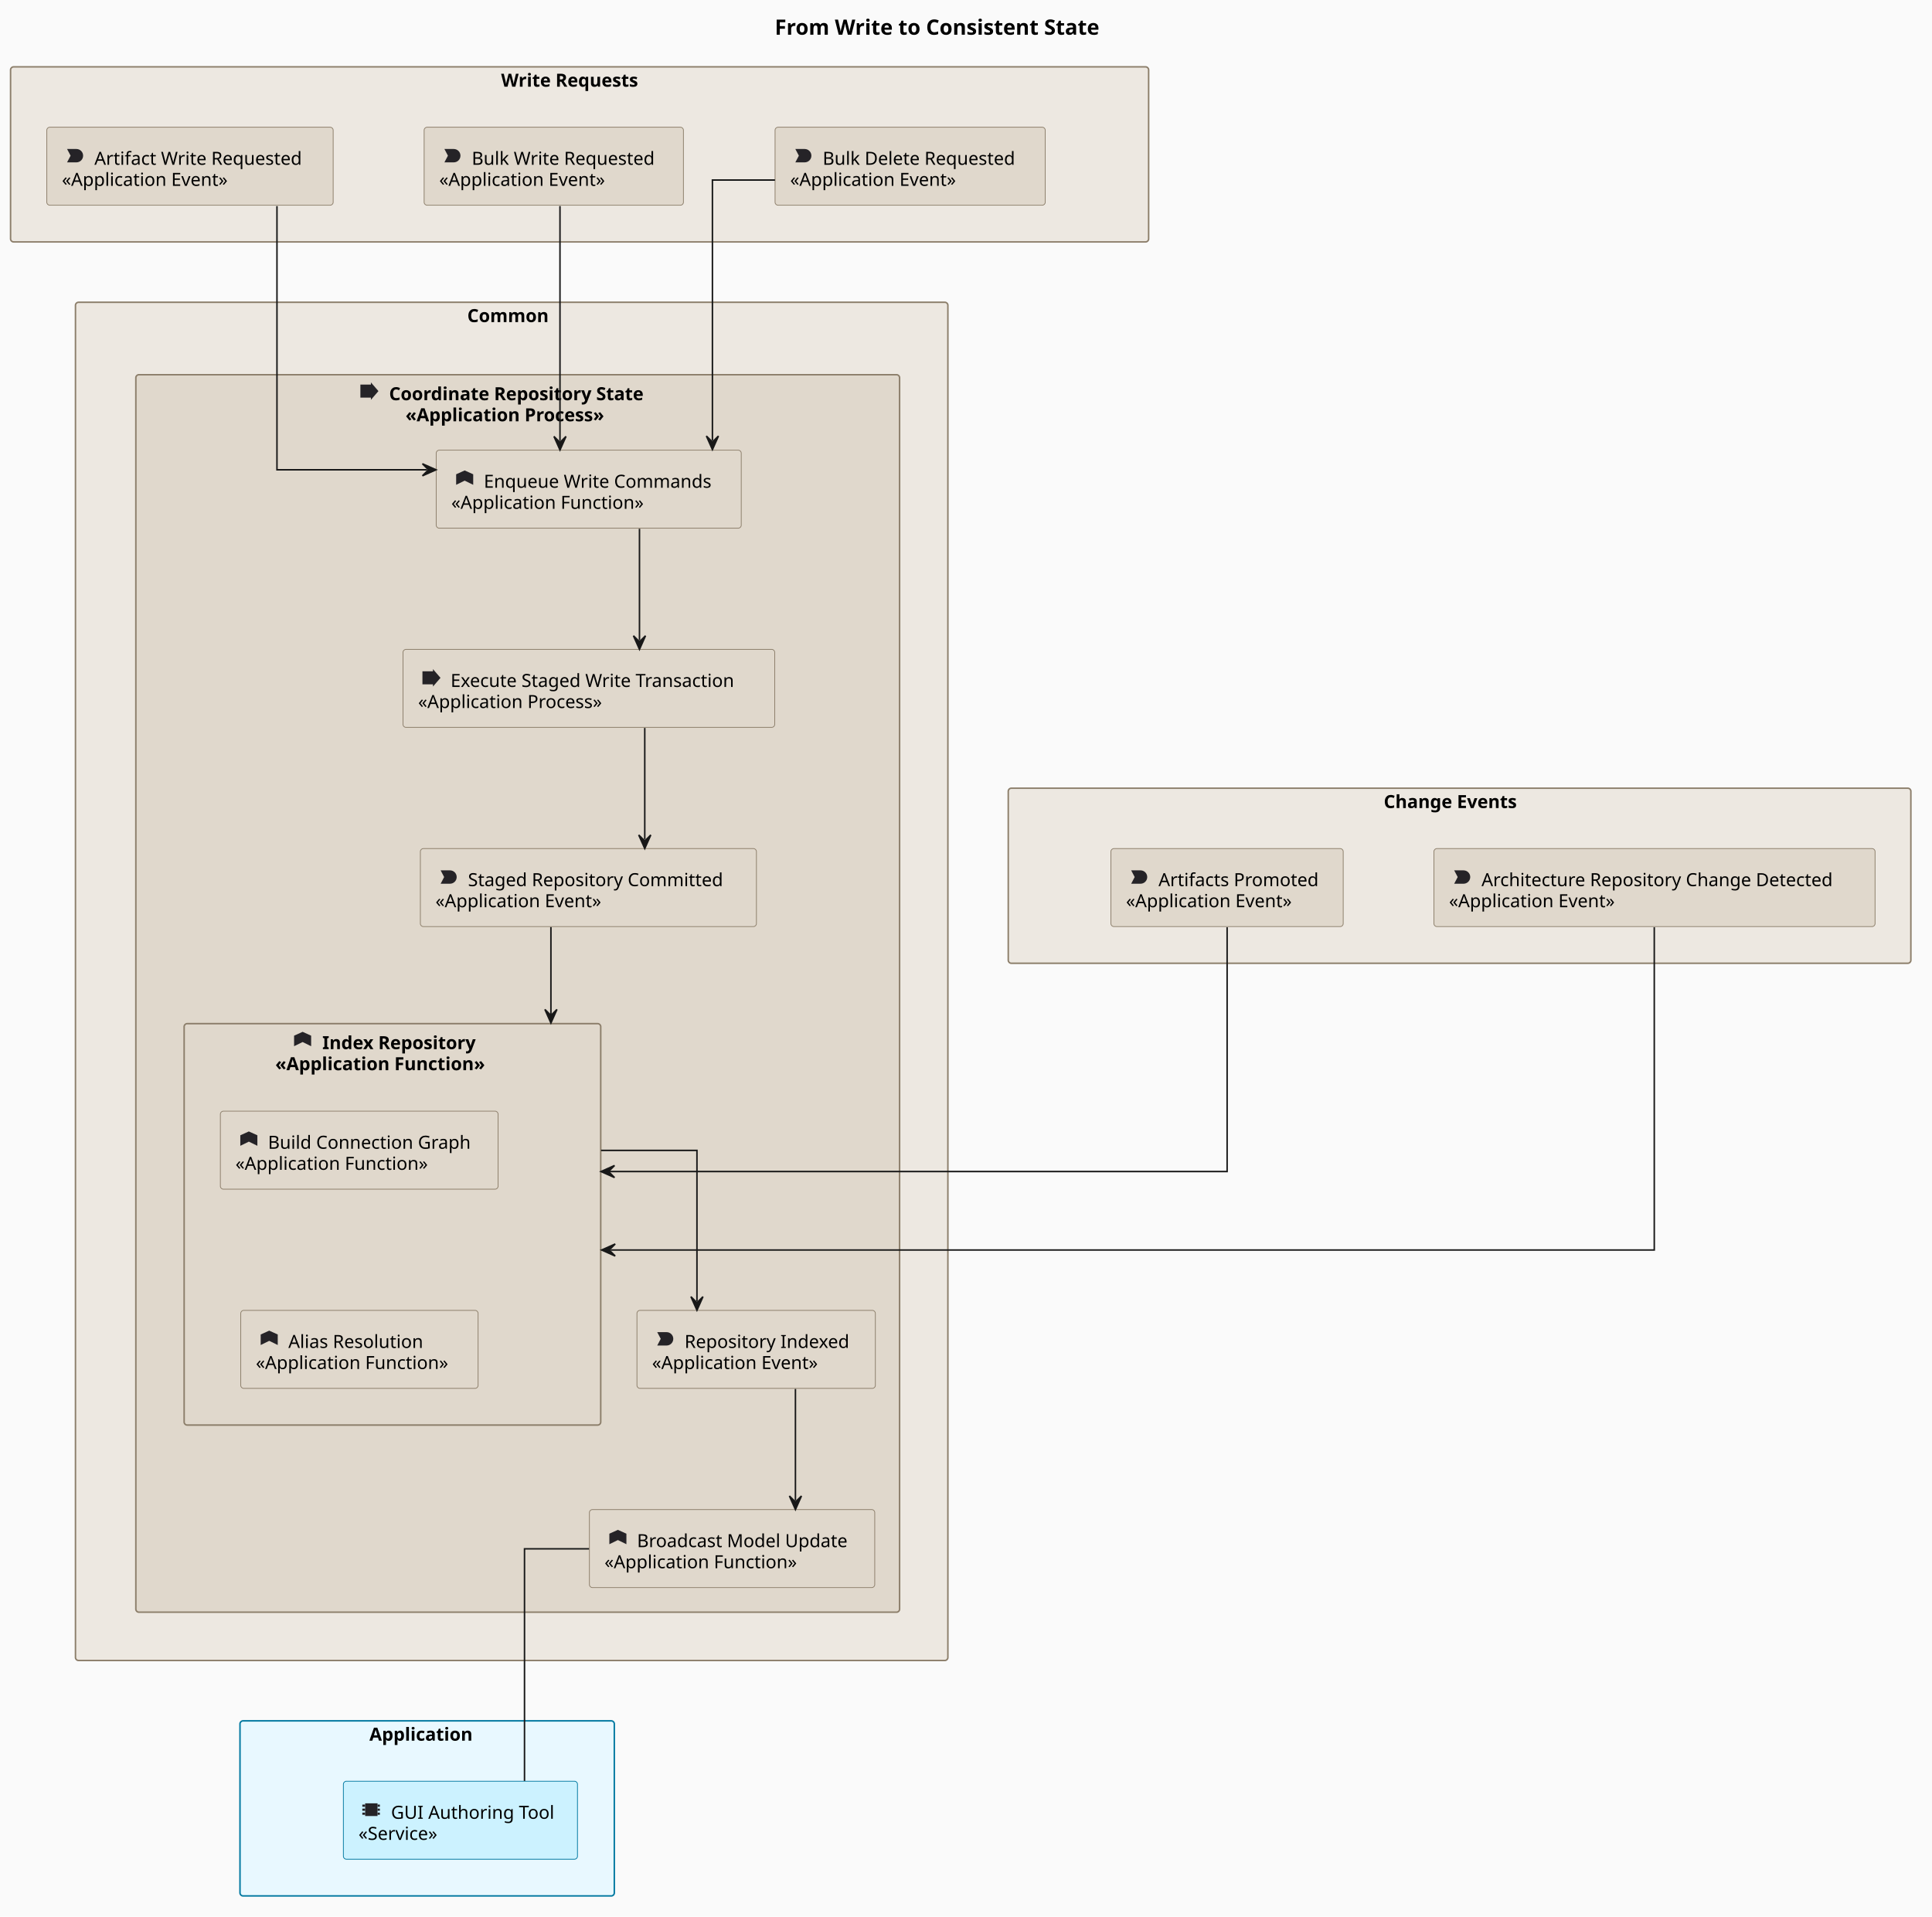
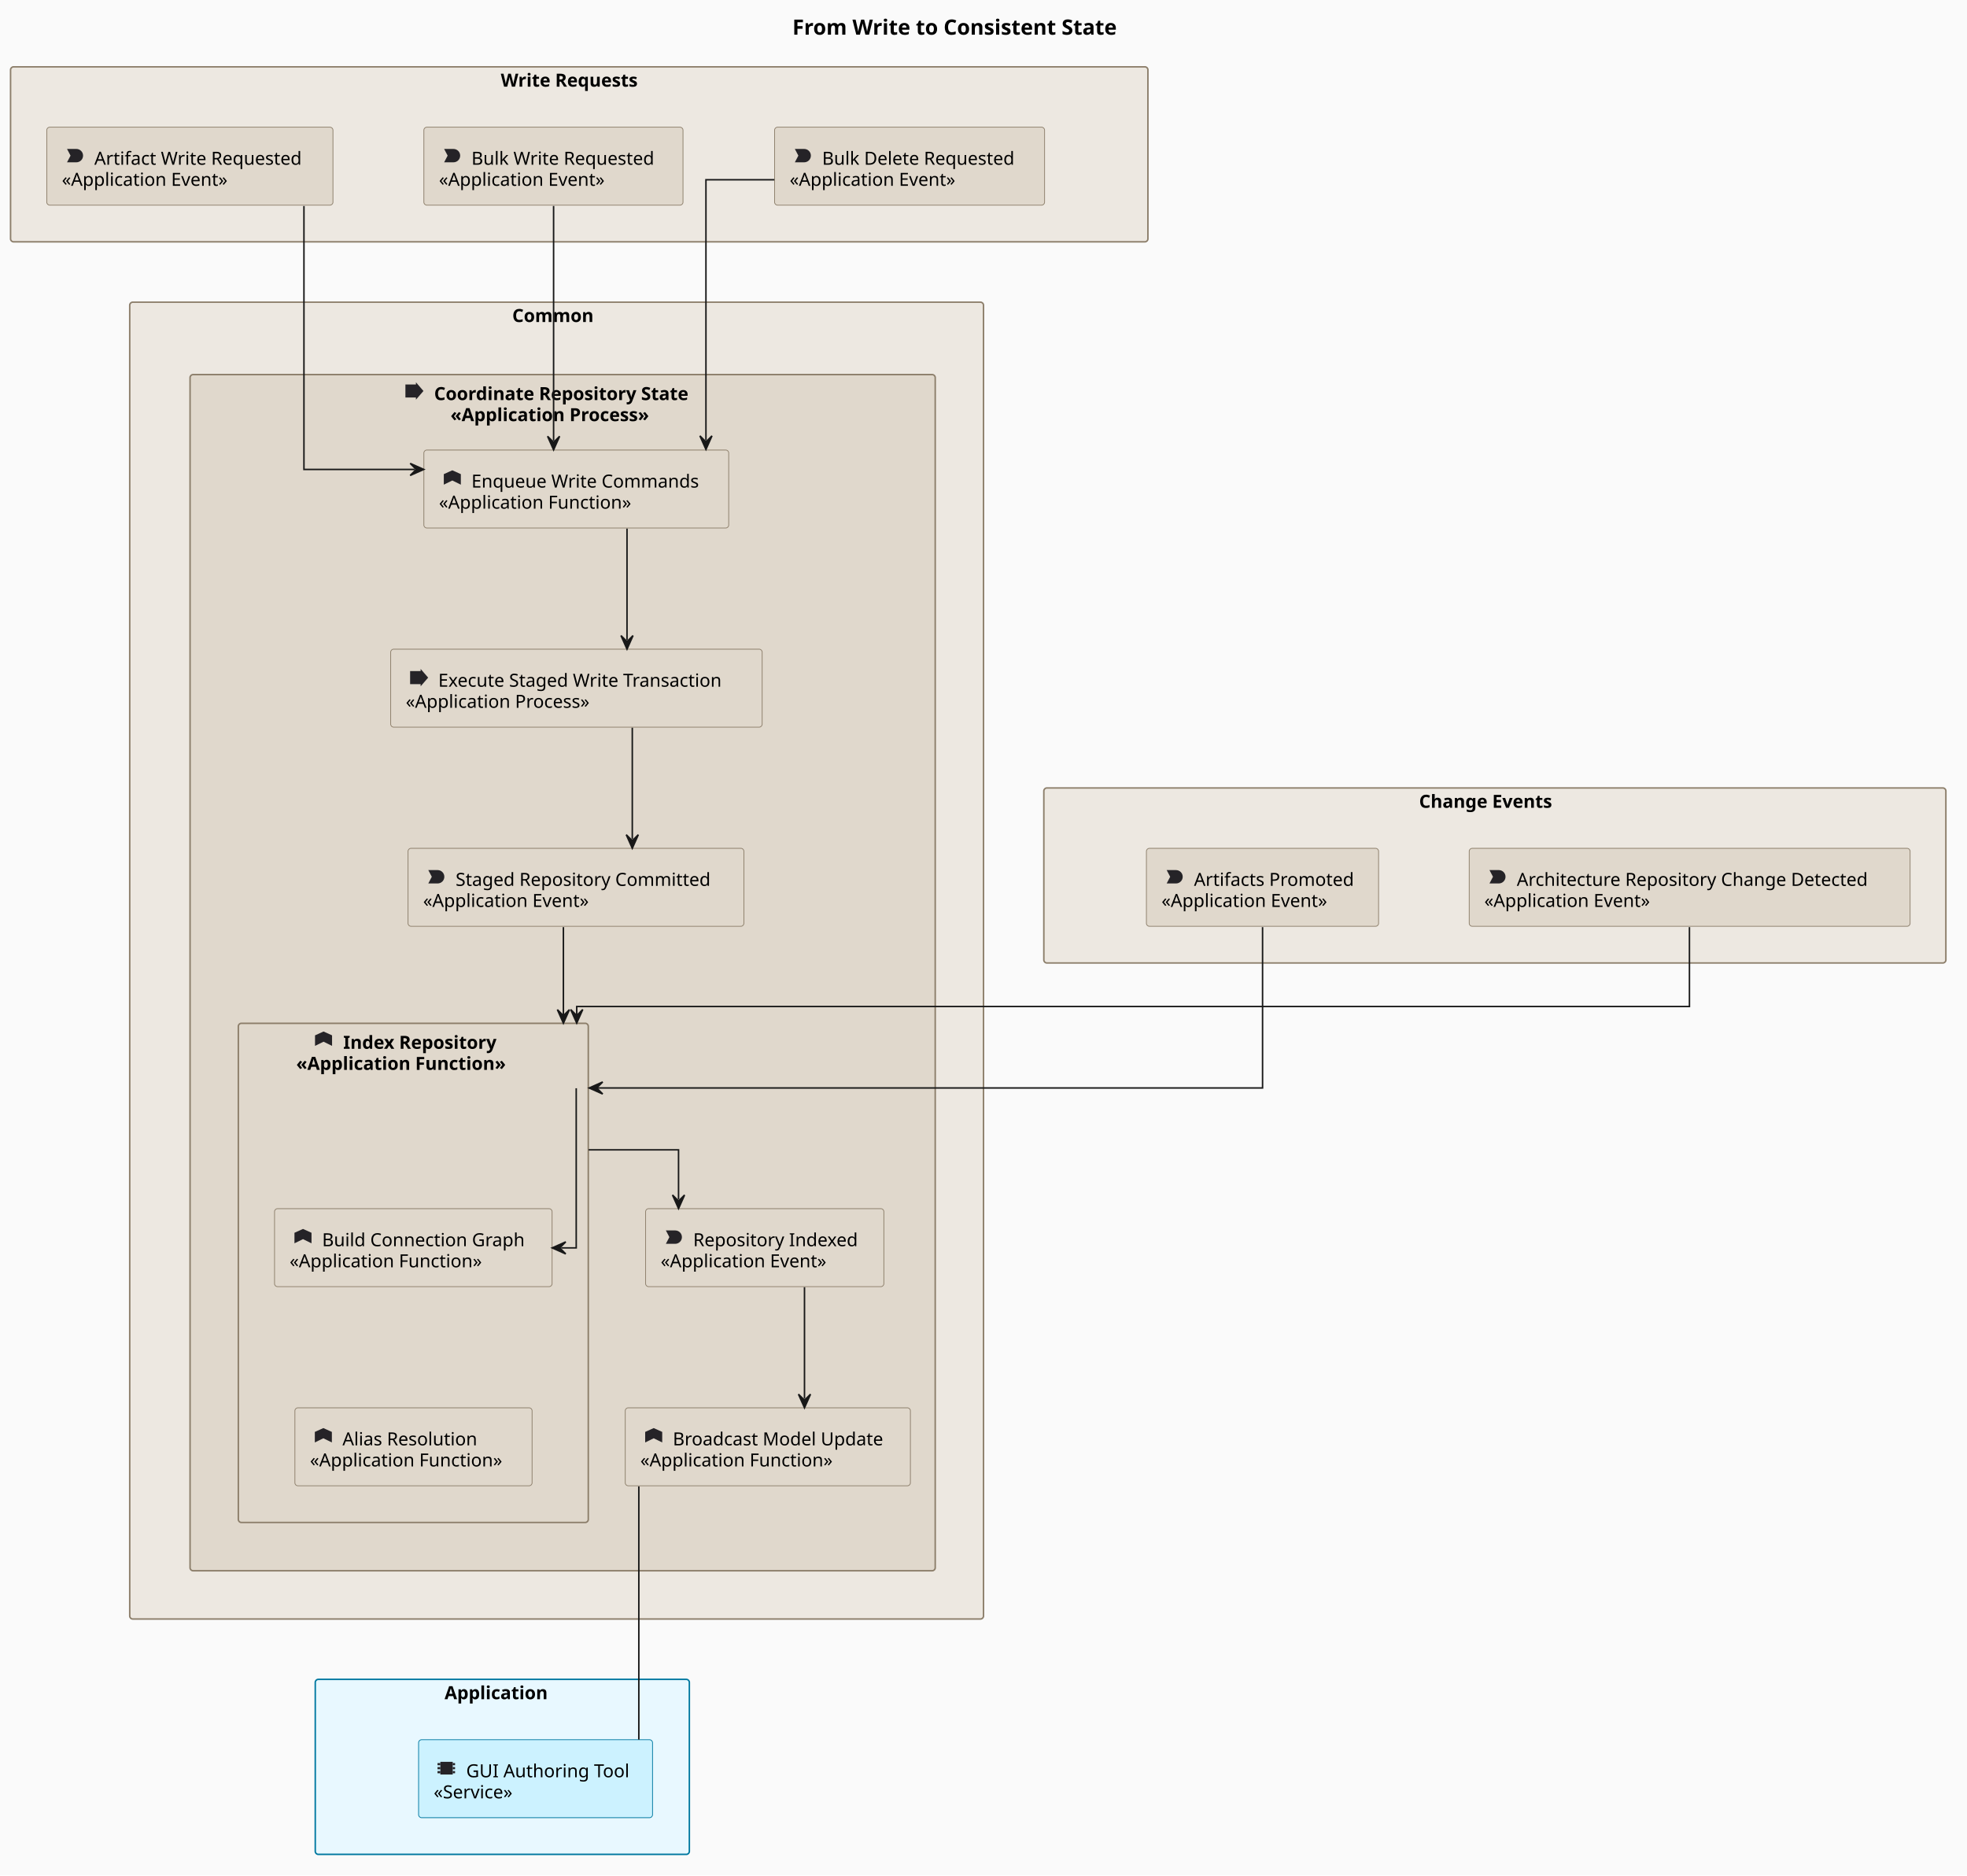
- <svg xmlns="http://www.w3.org/2000/svg" contentStyleType="text/css" data-diagram-type="DESCRIPTION" height="1270px" preserveAspectRatio="none" style="width:1280px;height:1270px;background:#FAFAFA;" version="1.1" viewBox="0 0 1280 1270" width="1280px" zoomAndPan="magnify">
+ <svg xmlns="http://www.w3.org/2000/svg" contentStyleType="text/css" data-diagram-type="DESCRIPTION" height="1243px" preserveAspectRatio="none" style="width:1304px;height:1243px;background:#FAFAFA;" version="1.1" viewBox="0 0 1304 1243" width="1304px" zoomAndPan="magnify">
  <defs />
  <g>
-     <rect fill="#FAFAFA" height="1270" style="stroke:none;stroke-width:1;" width="1280" x="0" y="0" />
+     <rect fill="#FAFAFA" height="1243" style="stroke:none;stroke-width:1;" width="1304" x="0" y="0" />
    <g class="title" data-source-line="94">
-       <text fill="#000000" font-family="sans-serif" font-size="14" font-weight="700" lengthAdjust="spacing" textLength="246.394" x="513.303" y="22.995">From Write to Consistent State</text>
+       <text fill="#000000" font-family="sans-serif" font-size="14" font-weight="700" lengthAdjust="spacing" textLength="246.394" x="525.303" y="22.995">From Write to Consistent State</text>
    </g>
    <g class="cluster" data-qualified-name="GRPA_1" data-source-line="96" id="ent0002">
      <rect fill="#EDE8E1" height="116" rx="2" ry="2" style="stroke:#8C7E6A;stroke-width:1;" width="754" x="7" y="44.297" />
      <text fill="#000000" font-family="sans-serif" font-size="12" font-weight="700" lengthAdjust="spacing" textLength="103.992" x="332.004" y="57.435">Write Requests</text>
    </g>
    <g class="cluster" data-qualified-name="GRPA_2" data-source-line="104" id="ent0008">
-       <rect fill="#EDE8E1" height="116" rx="2" ry="2" style="stroke:#8C7E6A;stroke-width:1;" width="598" x="668" y="522.297" />
-       <text fill="#000000" font-family="sans-serif" font-size="12" font-weight="700" lengthAdjust="spacing" textLength="100.477" x="916.762" y="535.436">Change Events</text>
+       <rect fill="#EDE8E1" height="116" rx="2" ry="2" style="stroke:#8C7E6A;stroke-width:1;" width="598" x="692" y="522.297" />
+       <text fill="#000000" font-family="sans-serif" font-size="12" font-weight="700" lengthAdjust="spacing" textLength="100.477" x="940.762" y="535.436">Change Events</text>
    </g>
    <g class="cluster" data-qualified-name="DOM_common" data-source-line="111" id="ent0013">
-       <rect fill="#EDE8E1" height="900" rx="2" ry="2" style="stroke:#8C7E6A;stroke-width:1;" width="578" x="50" y="200.297" />
-       <text fill="#000000" font-family="sans-serif" font-size="12" font-weight="700" lengthAdjust="spacing" textLength="58.846" x="309.577" y="213.435">Common</text>
+       <rect fill="#EDE8E1" height="872.86" rx="2" ry="2" style="stroke:#8C7E6A;stroke-width:1;" width="566" x="86" y="200.297" />
+       <text fill="#000000" font-family="sans-serif" font-size="12" font-weight="700" lengthAdjust="spacing" textLength="58.846" x="339.577" y="213.435">Common</text>
    </g>
    <g class="cluster" data-qualified-name="DOM_common.PRC_wqtZ0P" data-source-line="112" id="ent0014">
-       <rect fill="#E0D8CC" height="820" rx="2" ry="2" style="stroke:#8C7E6A;stroke-width:1;" width="506" x="90" y="248.297" />
-       <path d="M238.766,254.838 L245.744,254.838 L245.744,253.398 L250.729,259.158 L245.744,264.918 L245.744,263.478 L238.766,263.478" fill="#252327" style="stroke:none;stroke-width:1;" />
-       <text fill="#000000" font-family="sans-serif" font-size="12" font-weight="700" lengthAdjust="spacing" textLength="192.328" x="257.786" y="265.19">Coordinate Repository State</text>
-       <text fill="#000000" font-family="sans-serif" font-size="12" font-weight="700" lengthAdjust="spacing" textLength="148.717" x="268.642" y="279.159">«Application Process»</text>
+       <rect fill="#E0D8CC" height="792.86" rx="2" ry="2" style="stroke:#8C7E6A;stroke-width:1;" width="494" x="126" y="248.297" />
+       <path d="M268.765,254.838 L275.744,254.838 L275.744,253.398 L280.729,259.158 L275.744,264.918 L275.744,263.478 L268.765,263.478" fill="#252327" style="stroke:none;stroke-width:1;" />
+       <text fill="#000000" font-family="sans-serif" font-size="12" font-weight="700" lengthAdjust="spacing" textLength="192.328" x="287.786" y="265.19">Coordinate Repository State</text>
+       <text fill="#000000" font-family="sans-serif" font-size="12" font-weight="700" lengthAdjust="spacing" textLength="148.717" x="298.642" y="279.159">«Application Process»</text>
    </g>
    <g class="cluster" data-qualified-name="DOM_common.PRC_wqtZ0P.FNC_dxb6ru" data-source-line="117" id="ent0019">
-       <rect fill="#E0D8CC" height="266" rx="2" ry="2" style="stroke:#8C7E6A;stroke-width:1;" width="276" x="122" y="678.297" />
-       <path d="M194.84,693.257 L194.84,686.278 L200.489,683.731 L206.138,686.278 L206.138,693.257 L200.489,690.488" fill="#252327" style="stroke:none;stroke-width:1;" />
-       <text fill="#000000" font-family="sans-serif" font-size="12" font-weight="700" lengthAdjust="spacing" textLength="114.844" x="213.529" y="695.19">Index Repository</text>
-       <text fill="#000000" font-family="sans-serif" font-size="12" font-weight="700" lengthAdjust="spacing" textLength="155.256" x="182.372" y="709.159">«Application Function»</text>
+       <rect fill="#E0D8CC" height="330.86" rx="2" ry="2" style="stroke:#8C7E6A;stroke-width:1;" width="232" x="158" y="678.297" />
+       <path d="M208.84,693.257 L208.84,686.278 L214.489,683.731 L220.138,686.278 L220.138,693.257 L214.489,690.488" fill="#252327" style="stroke:none;stroke-width:1;" />
+       <text fill="#000000" font-family="sans-serif" font-size="12" font-weight="700" lengthAdjust="spacing" textLength="114.844" x="227.529" y="695.19">Index Repository</text>
+       <text fill="#000000" font-family="sans-serif" font-size="12" font-weight="700" lengthAdjust="spacing" textLength="155.256" x="196.372" y="709.159">«Application Function»</text>
    </g>
    <g class="cluster" data-qualified-name="DOM_application" data-source-line="132" id="ent0029">
-       <rect fill="#E8F8FF" height="116" rx="2" ry="2" style="stroke:#0078A0;stroke-width:1;" width="248" x="159" y="1140.297" />
-       <text fill="#000000" font-family="sans-serif" font-size="12" font-weight="700" lengthAdjust="spacing" textLength="76.541" x="244.73" y="1153.436">Application</text>
+       <rect fill="#E8F8FF" height="116" rx="2" ry="2" style="stroke:#0078A0;stroke-width:1;" width="248" x="209" y="1113.157" />
+       <text fill="#000000" font-family="sans-serif" font-size="12" font-weight="700" lengthAdjust="spacing" textLength="76.541" x="294.729" y="1126.295">Application</text>
    </g>
    <g class="entity" data-qualified-name="GRPA_1.EVT_tTktu8" data-source-line="97" id="ent0003">
      <rect fill="#E0D8CC" height="51.692" rx="2" ry="2" style="stroke:#8C7E6A;stroke-width:0.5;" width="189.733" x="31" y="84.297" />
      <path d="M44.434,98.728 L50.637,98.728 A4.209,4.209 0 0 1 50.637,107.589 L44.434,107.589 L46.76,103.158" fill="#252327" style="stroke:none;stroke-width:0.5;" />
      <text fill="#000000" font-family="sans-serif" font-size="12" lengthAdjust="spacing" textLength="148.195" x="62.538" y="109.19">Artifact Write Requested</text>
      <text fill="#000000" font-family="sans-serif" font-size="12" lengthAdjust="spacing" textLength="119.924" x="41" y="123.159">«Application Event»</text>
    </g>
    <g class="entity" data-qualified-name="GRPA_1.EVT_diAYsj" data-source-line="98" id="ent0004">
      <rect fill="#E0D8CC" height="51.692" rx="2" ry="2" style="stroke:#8C7E6A;stroke-width:0.5;" width="171.791" x="281" y="84.297" />
      <path d="M294.434,98.728 L300.637,98.728 A4.209,4.209 0 0 1 300.637,107.589 L294.434,107.589 L296.76,103.158" fill="#252327" style="stroke:none;stroke-width:0.5;" />
      <text fill="#000000" font-family="sans-serif" font-size="12" lengthAdjust="spacing" textLength="130.254" x="312.538" y="109.19">Bulk Write Requested</text>
      <text fill="#000000" font-family="sans-serif" font-size="12" lengthAdjust="spacing" textLength="119.924" x="291" y="123.159">«Application Event»</text>
    </g>
    <g class="entity" data-qualified-name="GRPA_1.EVT_m_E9P1" data-source-line="99" id="ent0005">
      <rect fill="#E0D8CC" height="51.692" rx="2" ry="2" style="stroke:#8C7E6A;stroke-width:0.5;" width="178.999" x="513.5" y="84.297" />
      <path d="M526.934,98.728 L533.137,98.728 A4.209,4.209 0 0 1 533.137,107.589 L526.934,107.589 L529.26,103.158" fill="#252327" style="stroke:none;stroke-width:0.5;" />
      <text fill="#000000" font-family="sans-serif" font-size="12" lengthAdjust="spacing" textLength="137.461" x="545.038" y="109.19">Bulk Delete Requested</text>
      <text fill="#000000" font-family="sans-serif" font-size="12" lengthAdjust="spacing" textLength="119.924" x="523.5" y="123.159">«Application Event»</text>
    </g>
    <g class="entity" data-qualified-name="GRPA_2.EVT_hDF1Qz" data-source-line="105" id="ent0009">
-       <rect fill="#E0D8CC" height="51.692" rx="2" ry="2" style="stroke:#8C7E6A;stroke-width:0.5;" width="153.915" x="736" y="562.297" />
-       <path d="M749.434,576.728 L755.637,576.728 A4.209,4.209 0 0 1 755.637,585.589 L749.434,585.589 L751.76,581.158" fill="#252327" style="stroke:none;stroke-width:0.5;" />
-       <text fill="#000000" font-family="sans-serif" font-size="12" lengthAdjust="spacing" textLength="112.377" x="767.538" y="587.19">Artifacts Promoted</text>
-       <text fill="#000000" font-family="sans-serif" font-size="12" lengthAdjust="spacing" textLength="119.924" x="746" y="601.159">«Application Event»</text>
+       <rect fill="#E0D8CC" height="51.692" rx="2" ry="2" style="stroke:#8C7E6A;stroke-width:0.5;" width="153.915" x="760" y="562.297" />
+       <path d="M773.434,576.728 L779.637,576.728 A4.209,4.209 0 0 1 779.637,585.589 L773.434,585.589 L775.76,581.158" fill="#252327" style="stroke:none;stroke-width:0.5;" />
+       <text fill="#000000" font-family="sans-serif" font-size="12" lengthAdjust="spacing" textLength="112.377" x="791.538" y="587.19">Artifacts Promoted</text>
+       <text fill="#000000" font-family="sans-serif" font-size="12" lengthAdjust="spacing" textLength="119.924" x="770" y="601.159">«Application Event»</text>
    </g>
    <g class="entity" data-qualified-name="GRPA_2.EVT_UCrh3V" data-source-line="106" id="ent0010">
-       <rect fill="#E0D8CC" height="51.692" rx="2" ry="2" style="stroke:#8C7E6A;stroke-width:0.5;" width="292.278" x="950" y="562.297" />
-       <path d="M963.434,576.728 L969.637,576.728 A4.209,4.209 0 0 1 969.637,585.589 L963.434,585.589 L965.76,581.158" fill="#252327" style="stroke:none;stroke-width:0.5;" />
-       <text fill="#000000" font-family="sans-serif" font-size="12" lengthAdjust="spacing" textLength="250.74" x="981.538" y="587.19">Architecture Repository Change Detected</text>
-       <text fill="#000000" font-family="sans-serif" font-size="12" lengthAdjust="spacing" textLength="119.924" x="960" y="601.159">«Application Event»</text>
+       <rect fill="#E0D8CC" height="51.692" rx="2" ry="2" style="stroke:#8C7E6A;stroke-width:0.5;" width="292.278" x="974" y="562.297" />
+       <path d="M987.434,576.728 L993.637,576.728 A4.209,4.209 0 0 1 993.637,585.589 L987.434,585.589 L989.76,581.158" fill="#252327" style="stroke:none;stroke-width:0.5;" />
+       <text fill="#000000" font-family="sans-serif" font-size="12" lengthAdjust="spacing" textLength="250.74" x="1005.538" y="587.19">Architecture Repository Change Detected</text>
+       <text fill="#000000" font-family="sans-serif" font-size="12" lengthAdjust="spacing" textLength="119.924" x="984" y="601.159">«Application Event»</text>
    </g>
    <g class="entity" data-qualified-name="DOM_common.PRC_wqtZ0P.EVT_BKj6NZ" data-source-line="113" id="ent0015">
-       <rect fill="#E0D8CC" height="51.692" rx="2" ry="2" style="stroke:#8C7E6A;stroke-width:0.5;" width="222.651" x="278.5" y="562.297" />
-       <path d="M291.934,576.728 L298.137,576.728 A4.209,4.209 0 0 1 298.137,585.589 L291.934,585.589 L294.26,581.158" fill="#252327" style="stroke:none;stroke-width:0.5;" />
-       <text fill="#000000" font-family="sans-serif" font-size="12" lengthAdjust="spacing" textLength="181.113" x="310.038" y="587.19">Staged Repository Committed</text>
-       <text fill="#000000" font-family="sans-serif" font-size="12" lengthAdjust="spacing" textLength="119.924" x="288.5" y="601.159">«Application Event»</text>
+       <rect fill="#E0D8CC" height="51.692" rx="2" ry="2" style="stroke:#8C7E6A;stroke-width:0.5;" width="222.651" x="270.5" y="562.297" />
+       <path d="M283.934,576.728 L290.137,576.728 A4.209,4.209 0 0 1 290.137,585.589 L283.934,585.589 L286.26,581.158" fill="#252327" style="stroke:none;stroke-width:0.5;" />
+       <text fill="#000000" font-family="sans-serif" font-size="12" lengthAdjust="spacing" textLength="181.113" x="302.038" y="587.19">Staged Repository Committed</text>
+       <text fill="#000000" font-family="sans-serif" font-size="12" lengthAdjust="spacing" textLength="119.924" x="280.5" y="601.159">«Application Event»</text>
    </g>
    <g class="entity" data-qualified-name="DOM_common.PRC_wqtZ0P.EVT_b6XB2D" data-source-line="114" id="ent0016">
-       <rect fill="#E0D8CC" height="51.692" rx="2" ry="2" style="stroke:#8C7E6A;stroke-width:0.5;" width="157.946" x="422" y="868.297" />
-       <path d="M435.434,882.728 L441.637,882.728 A4.209,4.209 0 0 1 441.637,891.589 L435.434,891.589 L437.76,887.158" fill="#252327" style="stroke:none;stroke-width:0.5;" />
-       <text fill="#000000" font-family="sans-serif" font-size="12" lengthAdjust="spacing" textLength="116.408" x="453.538" y="893.19">Repository Indexed</text>
-       <text fill="#000000" font-family="sans-serif" font-size="12" lengthAdjust="spacing" textLength="119.924" x="432" y="907.159">«Application Event»</text>
+       <rect fill="#E0D8CC" height="51.692" rx="2" ry="2" style="stroke:#8C7E6A;stroke-width:0.5;" width="157.946" x="428" y="801.157" />
+       <path d="M441.434,815.588 L447.637,815.588 A4.209,4.209 0 0 1 447.637,824.449 L441.434,824.449 L443.76,820.018" fill="#252327" style="stroke:none;stroke-width:0.5;" />
+       <text fill="#000000" font-family="sans-serif" font-size="12" lengthAdjust="spacing" textLength="116.408" x="459.538" y="826.05">Repository Indexed</text>
+       <text fill="#000000" font-family="sans-serif" font-size="12" lengthAdjust="spacing" textLength="119.924" x="438" y="840.019">«Application Event»</text>
    </g>
    <g class="entity" data-qualified-name="DOM_common.PRC_wqtZ0P.FNC_3ZsfnT" data-source-line="115" id="ent0017">
-       <rect fill="#E0D8CC" height="51.692" rx="2" ry="2" style="stroke:#8C7E6A;stroke-width:0.5;" width="189.041" x="390.5" y="1000.297" />
-       <path d="M403.712,1023.257 L403.712,1016.278 L409.361,1013.731 L415.011,1016.278 L415.011,1023.257 L409.361,1020.488" fill="#252327" style="stroke:none;stroke-width:0.5;" />
-       <text fill="#000000" font-family="sans-serif" font-size="12" lengthAdjust="spacing" textLength="147.504" x="422.038" y="1025.19">Broadcast Model Update</text>
-       <text fill="#000000" font-family="sans-serif" font-size="12" lengthAdjust="spacing" textLength="137.244" x="400.5" y="1039.159">«Application Function»</text>
+       <rect fill="#E0D8CC" height="51.692" rx="2" ry="2" style="stroke:#8C7E6A;stroke-width:0.5;" width="189.041" x="414.5" y="933.157" />
+       <path d="M427.712,956.117 L427.712,949.138 L433.361,946.591 L439.011,949.138 L439.011,956.117 L433.361,953.348" fill="#252327" style="stroke:none;stroke-width:0.5;" />
+       <text fill="#000000" font-family="sans-serif" font-size="12" lengthAdjust="spacing" textLength="147.504" x="446.038" y="958.05">Broadcast Model Update</text>
+       <text fill="#000000" font-family="sans-serif" font-size="12" lengthAdjust="spacing" textLength="137.244" x="424.5" y="972.019">«Application Function»</text>
    </g>
    <g class="entity" data-qualified-name="DOM_common.PRC_wqtZ0P.FNC_YD31f3" data-source-line="116" id="ent0018">
-       <rect fill="#E0D8CC" height="51.692" rx="2" ry="2" style="stroke:#8C7E6A;stroke-width:0.5;" width="202.096" x="289" y="298.297" />
-       <path d="M302.212,321.257 L302.212,314.278 L307.861,311.731 L313.511,314.278 L313.511,321.257 L307.861,318.488" fill="#252327" style="stroke:none;stroke-width:0.5;" />
-       <text fill="#000000" font-family="sans-serif" font-size="12" lengthAdjust="spacing" textLength="160.559" x="320.538" y="323.19">Enqueue Write Commands</text>
-       <text fill="#000000" font-family="sans-serif" font-size="12" lengthAdjust="spacing" textLength="137.244" x="299" y="337.159">«Application Function»</text>
+       <rect fill="#E0D8CC" height="51.692" rx="2" ry="2" style="stroke:#8C7E6A;stroke-width:0.5;" width="202.096" x="281" y="298.297" />
+       <path d="M294.212,321.257 L294.212,314.278 L299.861,311.731 L305.511,314.278 L305.511,321.257 L299.861,318.488" fill="#252327" style="stroke:none;stroke-width:0.5;" />
+       <text fill="#000000" font-family="sans-serif" font-size="12" lengthAdjust="spacing" textLength="160.559" x="312.538" y="323.19">Enqueue Write Commands</text>
+       <text fill="#000000" font-family="sans-serif" font-size="12" lengthAdjust="spacing" textLength="137.244" x="291" y="337.159">«Application Function»</text>
    </g>
    <g class="entity" data-qualified-name="DOM_common.PRC_wqtZ0P.PRC_gtgYvQ" data-source-line="122" id="ent0023">
-       <rect fill="#E0D8CC" height="51.692" rx="2" ry="2" style="stroke:#8C7E6A;stroke-width:0.5;" width="246.264" x="267" y="430.297" />
-       <path d="M279.88,444.838 L286.858,444.838 L286.858,443.398 L291.843,449.158 L286.858,454.918 L286.858,453.478 L279.88,453.478" fill="#252327" style="stroke:none;stroke-width:0.5;" />
-       <text fill="#000000" font-family="sans-serif" font-size="12" lengthAdjust="spacing" textLength="204.727" x="298.538" y="455.19">Execute Staged Write Transaction</text>
-       <text fill="#000000" font-family="sans-serif" font-size="12" lengthAdjust="spacing" textLength="131.543" x="277" y="469.159">«Application Process»</text>
+       <rect fill="#E0D8CC" height="51.692" rx="2" ry="2" style="stroke:#8C7E6A;stroke-width:0.5;" width="246.264" x="259" y="430.297" />
+       <path d="M271.88,444.838 L278.858,444.838 L278.858,443.398 L283.843,449.158 L278.858,454.918 L278.858,453.478 L271.88,453.478" fill="#252327" style="stroke:none;stroke-width:0.5;" />
+       <text fill="#000000" font-family="sans-serif" font-size="12" lengthAdjust="spacing" textLength="204.727" x="290.538" y="455.19">Execute Staged Write Transaction</text>
+       <text fill="#000000" font-family="sans-serif" font-size="12" lengthAdjust="spacing" textLength="131.543" x="269" y="469.159">«Application Process»</text>
    </g>
    <g class="entity" data-qualified-name="DOM_common.PRC_wqtZ0P.FNC_dxb6ru.FNC_b3mOTJ" data-source-line="118" id="ent0020">
-       <rect fill="#E0D8CC" height="51.692" rx="2" ry="2" style="stroke:#8C7E6A;stroke-width:0.5;" width="183.996" x="146" y="736.297" />
-       <path d="M159.212,759.257 L159.212,752.278 L164.862,749.731 L170.511,752.278 L170.511,759.257 L164.862,756.488" fill="#252327" style="stroke:none;stroke-width:0.5;" />
-       <text fill="#000000" font-family="sans-serif" font-size="12" lengthAdjust="spacing" textLength="142.459" x="177.537" y="761.19">Build Connection Graph</text>
-       <text fill="#000000" font-family="sans-serif" font-size="12" lengthAdjust="spacing" textLength="137.244" x="156" y="775.159">«Application Function»</text>
+       <rect fill="#E0D8CC" height="51.692" rx="2" ry="2" style="stroke:#8C7E6A;stroke-width:0.5;" width="183.996" x="182" y="801.157" />
+       <path d="M195.212,824.117 L195.212,817.138 L200.862,814.591 L206.511,817.138 L206.511,824.117 L200.862,821.348" fill="#252327" style="stroke:none;stroke-width:0.5;" />
+       <text fill="#000000" font-family="sans-serif" font-size="12" lengthAdjust="spacing" textLength="142.459" x="213.537" y="826.05">Build Connection Graph</text>
+       <text fill="#000000" font-family="sans-serif" font-size="12" lengthAdjust="spacing" textLength="137.244" x="192" y="840.019">«Application Function»</text>
    </g>
    <g class="entity" data-qualified-name="DOM_common.PRC_wqtZ0P.FNC_dxb6ru.FNC_n_JYA2" data-source-line="119" id="ent0021">
-       <rect fill="#E0D8CC" height="51.692" rx="2" ry="2" style="stroke:#8C7E6A;stroke-width:0.5;" width="157.244" x="159.5" y="868.297" />
-       <path d="M172.712,891.257 L172.712,884.278 L178.362,881.731 L184.011,884.278 L184.011,891.257 L178.362,888.488" fill="#252327" style="stroke:none;stroke-width:0.5;" />
-       <text fill="#000000" font-family="sans-serif" font-size="12" lengthAdjust="spacing" textLength="95.537" x="191.037" y="893.19">Alias Resolution</text>
-       <text fill="#000000" font-family="sans-serif" font-size="12" lengthAdjust="spacing" textLength="137.244" x="169.5" y="907.159">«Application Function»</text>
+       <rect fill="#E0D8CC" height="51.692" rx="2" ry="2" style="stroke:#8C7E6A;stroke-width:0.5;" width="157.244" x="195.5" y="933.157" />
+       <path d="M208.712,956.117 L208.712,949.138 L214.362,946.591 L220.011,949.138 L220.011,956.117 L214.362,953.348" fill="#252327" style="stroke:none;stroke-width:0.5;" />
+       <text fill="#000000" font-family="sans-serif" font-size="12" lengthAdjust="spacing" textLength="95.537" x="227.037" y="958.05">Alias Resolution</text>
+       <text fill="#000000" font-family="sans-serif" font-size="12" lengthAdjust="spacing" textLength="137.244" x="205.5" y="972.019">«Application Function»</text>
    </g>
    <g class="entity" data-qualified-name="DOM_application.APP_lmO0mp" data-source-line="133" id="ent0030">
-       <rect fill="#CCF2FF" height="51.692" rx="2" ry="2" style="stroke:#0078A0;stroke-width:0.5;" width="155.092" x="227.5" y="1180.297" />
-       <path d="M241.931,1194.949 L250.128,1194.949 L250.128,1203.368 L241.931,1203.368" fill="#252327" style="stroke:none;stroke-width:0.5;" />
-       <path d="M240.048,1195.78 L241.931,1195.78 L241.931,1197.22 L240.048,1197.22" fill="#252327" />
-       <path d="M240.048,1198.438 L241.931,1198.438 L241.931,1199.878 L240.048,1199.878" fill="#252327" />
-       <path d="M240.048,1201.097 L241.931,1201.097 L241.931,1202.537 L240.048,1202.537" fill="#252327" />
-       <path d="M250.128,1195.78 L251.679,1195.78 L251.679,1197.22 L250.128,1197.22" fill="#252327" />
-       <path d="M250.128,1198.438 L251.679,1198.438 L251.679,1199.878 L250.128,1199.878" fill="#252327" />
-       <path d="M250.128,1201.097 L251.679,1201.097 L251.679,1202.537 L250.128,1202.537" fill="#252327" />
-       <text fill="#000000" font-family="sans-serif" font-size="12" lengthAdjust="spacing" textLength="113.555" x="259.038" y="1205.19">GUI Authoring Tool</text>
-       <text fill="#000000" font-family="sans-serif" font-size="12" lengthAdjust="spacing" textLength="59.033" x="237.5" y="1219.159">«Service»</text>
+       <rect fill="#CCF2FF" height="51.692" rx="2" ry="2" style="stroke:#0078A0;stroke-width:0.5;" width="155.092" x="277.5" y="1153.157" />
+       <path d="M291.931,1167.809 L300.128,1167.809 L300.128,1176.228 L291.931,1176.228" fill="#252327" style="stroke:none;stroke-width:0.5;" />
+       <path d="M290.048,1168.64 L291.931,1168.64 L291.931,1170.08 L290.048,1170.08" fill="#252327" />
+       <path d="M290.048,1171.298 L291.931,1171.298 L291.931,1172.738 L290.048,1172.738" fill="#252327" />
+       <path d="M290.048,1173.957 L291.931,1173.957 L291.931,1175.397 L290.048,1175.397" fill="#252327" />
+       <path d="M300.128,1168.64 L301.678,1168.64 L301.678,1170.08 L300.128,1170.08" fill="#252327" />
+       <path d="M300.128,1171.298 L301.678,1171.298 L301.678,1172.738 L300.128,1172.738" fill="#252327" />
+       <path d="M300.128,1173.957 L301.678,1173.957 L301.678,1175.397 L300.128,1175.397" fill="#252327" />
+       <text fill="#000000" font-family="sans-serif" font-size="12" lengthAdjust="spacing" textLength="113.555" x="309.038" y="1178.05">GUI Authoring Tool</text>
+       <text fill="#000000" font-family="sans-serif" font-size="12" lengthAdjust="spacing" textLength="59.033" x="287.5" y="1192.019">«Service»</text>
    </g>
-     <g class="link" data-entity-1="ent0018" data-entity-2="ent0023" data-link-type="dependency" data-source-line="142" id="lnk35">
-       <path d="M423.67,350.377 C423.67,373.517 423.67,401.147 423.67,424.277" fill="none" id="FNC_YD31f3-to-PRC_gtgYvQ" style="stroke:#181818;stroke-width:1;" />
-       <polygon fill="#181818" points="423.67,430.277,427.67,421.277,423.67,425.277,419.67,421.277,423.67,430.277" style="stroke:#181818;stroke-width:1;" />
+     <g class="link" data-entity-1="ent0018" data-entity-2="ent0023" data-link-type="dependency" data-source-line="150" id="lnk43">
+       <path d="M415.67,350.377 C415.67,373.517 415.67,401.147 415.67,424.277" fill="none" id="FNC_YD31f3-to-PRC_gtgYvQ" style="stroke:#181818;stroke-width:1;" />
+       <polygon fill="#181818" points="415.67,430.277,419.67,421.277,415.67,425.277,411.67,421.277,415.67,430.277" style="stroke:#181818;stroke-width:1;" />
    </g>
-     <g class="link" data-entity-1="ent0023" data-entity-2="ent0015" data-link-type="dependency" data-source-line="143" id="lnk36">
-       <path d="M427.17,482.377 C427.17,505.517 427.17,533.147 427.17,556.277" fill="none" id="PRC_gtgYvQ-to-EVT_BKj6NZ" style="stroke:#181818;stroke-width:1;" />
-       <polygon fill="#181818" points="427.17,562.277,431.17,553.277,427.17,557.277,423.17,553.277,427.17,562.277" style="stroke:#181818;stroke-width:1;" />
+     <g class="link" data-entity-1="ent0023" data-entity-2="ent0015" data-link-type="dependency" data-source-line="146" id="lnk39">
+       <path d="M419.17,482.377 C419.17,505.517 419.17,533.147 419.17,556.277" fill="none" id="PRC_gtgYvQ-to-EVT_BKj6NZ" style="stroke:#181818;stroke-width:1;" />
+       <polygon fill="#181818" points="419.17,562.277,423.17,553.277,419.17,557.277,415.17,553.277,419.17,562.277" style="stroke:#181818;stroke-width:1;" />
    </g>
-     <g class="link" data-entity-1="ent0015" data-entity-2="ent0019" data-link-type="dependency" data-source-line="144" id="lnk37">
-       <path d="M365,614.347 C365,626.482 365,641.796 365,657.942 C365,661.978 365,666.067 365,670.17 C365,672.222 365,674.278 365,676.333 C365,676.846 365,671.36 365,671.874" fill="none" id="EVT_BKj6NZ-to-FNC_dxb6ru" style="stroke:#181818;stroke-width:1;" />
-       <polygon fill="#181818" points="365,677.874,369,668.874,365,672.874,361,668.874,365,677.874" style="stroke:#181818;stroke-width:1;" />
+     <g class="link" data-entity-1="ent0015" data-entity-2="ent0019" data-link-type="dependency" data-source-line="147" id="lnk40">
+       <path d="M373.5,614.547 C373.5,624.227 373.5,635.73 373.5,647.54 C373.5,653.444 373.5,659.426 373.5,665.295 C373.5,668.229 373.5,671.135 373.5,673.989 C373.5,675.416 373.5,670.83 373.5,672.228" fill="none" id="EVT_BKj6NZ-to-FNC_dxb6ru" style="stroke:#181818;stroke-width:1;" />
+       <polygon fill="#181818" points="373.5,678.228,377.5,669.228,373.5,673.228,369.5,669.228,373.5,678.228" style="stroke:#181818;stroke-width:1;" />
    </g>
-     <g class="link" data-entity-1="ent0019" data-entity-2="ent0016" data-link-type="dependency" data-source-line="147" id="lnk40">
-       <path d="M398.215,762.297 C398.57,762.297 398.935,762.297 399.308,762.297 C400.801,762.297 402.434,762.297 404.177,762.297 C411.147,762.297 419.867,762.297 428.396,762.297 C445.455,762.297 461.75,762.297 461.75,762.297 C461.75,762.297 461.75,823.747 461.75,862.217" fill="none" id="FNC_dxb6ru-to-EVT_b6XB2D" style="stroke:#181818;stroke-width:1;" />
-       <polygon fill="#181818" points="461.75,868.217,465.75,859.217,461.75,863.217,457.75,859.217,461.75,868.217" style="stroke:#181818;stroke-width:1;" />
+     <g class="link" data-entity-1="ent0019" data-entity-2="ent0016" data-link-type="dependency" data-source-line="140" id="lnk33">
+       <path d="M390.2,762.157 C392.248,762.157 394.288,762.157 396.311,762.157 C400.359,762.157 404.342,762.157 408.197,762.157 C415.907,762.157 423.103,762.157 429.271,762.157 C441.606,762.157 449.83,762.157 449.83,762.157 C449.83,762.157 449.83,777.007 449.83,795.097" fill="none" id="FNC_dxb6ru-to-EVT_b6XB2D" style="stroke:#181818;stroke-width:1;" />
+       <polygon fill="#181818" points="449.83,801.097,453.83,792.097,449.83,796.097,445.83,792.097,449.83,801.097" style="stroke:#181818;stroke-width:1;" />
    </g>
-     <g class="link" data-entity-1="ent0016" data-entity-2="ent0017" data-link-type="dependency" data-source-line="148" id="lnk41">
-       <path d="M527,920.377 C527,943.517 527,971.147 527,994.277" fill="none" id="EVT_b6XB2D-to-FNC_3ZsfnT" style="stroke:#181818;stroke-width:1;" />
-       <polygon fill="#181818" points="527,1000.277,531,991.277,527,995.277,523,991.277,527,1000.277" style="stroke:#181818;stroke-width:1;" />
+     <g class="link" data-entity-1="ent0016" data-entity-2="ent0017" data-link-type="dependency" data-source-line="141" id="lnk34">
+       <path d="M533.33,853.237 C533.33,876.377 533.33,904.007 533.33,927.137" fill="none" id="EVT_b6XB2D-to-FNC_3ZsfnT" style="stroke:#181818;stroke-width:1;" />
+       <polygon fill="#181818" points="533.33,933.137,537.33,924.137,533.33,928.137,529.33,924.137,533.33,933.137" style="stroke:#181818;stroke-width:1;" />
    </g>
-     <g class="link" data-entity-1="ent0003" data-entity-2="ent0018" data-link-type="dependency" data-source-line="139" id="lnk32">
-       <path d="M183.5,136.577 C183.5,191.057 183.5,311.297 183.5,311.297 C183.5,311.297 230.55,311.297 282.87,311.297" fill="none" id="EVT_tTktu8-to-FNC_YD31f3" style="stroke:#181818;stroke-width:1;" />
-       <polygon fill="#181818" points="288.87,311.297,279.87,307.297,283.87,311.297,279.87,315.297,288.87,311.297" style="stroke:#181818;stroke-width:1;" />
+     <g class="link" data-entity-1="ent0017" data-entity-2="ent0030" data-link-type="association" data-source-line="139" id="lnk32">
+       <path d="M423.5,985.257 C423.5,1027.597 423.5,1110.767 423.5,1153.087" fill="none" id="FNC_3ZsfnT-APP_lmO0mp" style="stroke:#181818;stroke-width:1;" />
    </g>
-     <g class="link" data-entity-1="ent0004" data-entity-2="ent0018" data-link-type="dependency" data-source-line="140" id="lnk33">
-       <path d="M371,136.537 C371,177.717 371,251.067 371,292.177" fill="none" id="EVT_diAYsj-to-FNC_YD31f3" style="stroke:#181818;stroke-width:1;" />
-       <polygon fill="#181818" points="371,298.177,375,289.177,371,293.177,367,289.177,371,298.177" style="stroke:#181818;stroke-width:1;" />
+     <g class="link" data-entity-1="ent0009" data-entity-2="ent0019" data-link-type="dependency" data-source-line="142" id="lnk35">
+       <path d="M837,614.547 C837,653.267 837,721.157 837,721.157 C837,721.157 725.02,721.157 612.165,721.157 C555.737,721.157 499.091,721.157 456.114,721.157 C434.626,721.157 416.555,721.157 403.637,721.157 C400.408,721.157 397.5,721.157 394.942,721.157 C393.663,721.157 392.471,721.157 391.37,721.157 C391.095,721.157 396.825,721.157 396.562,721.157" fill="none" id="EVT_hDF1Qz-to-FNC_dxb6ru" style="stroke:#181818;stroke-width:1;" />
+       <polygon fill="#181818" points="390.562,721.157,399.562,725.157,395.562,721.157,399.562,717.157,390.562,721.157" style="stroke:#181818;stroke-width:1;" />
    </g>
-     <g class="link" data-entity-1="ent0005" data-entity-2="ent0018" data-link-type="dependency" data-source-line="141" id="lnk34">
-       <path d="M513.45,119.297 C490.42,119.297 472,119.297 472,119.297 C472,119.297 472,236.547 472,291.917" fill="none" id="EVT_m_E9P1-to-FNC_YD31f3" style="stroke:#181818;stroke-width:1;" />
-       <polygon fill="#181818" points="472,297.917,476,288.917,472,292.917,468,288.917,472,297.917" style="stroke:#181818;stroke-width:1;" />
+     <g class="link" data-entity-1="ent0003" data-entity-2="ent0018" data-link-type="dependency" data-source-line="143" id="lnk36">
+       <path d="M201.5,136.557 C201.5,190.997 201.5,311.157 201.5,311.157 C201.5,311.157 233.69,311.157 274.93,311.157" fill="none" id="EVT_tTktu8-to-FNC_YD31f3" style="stroke:#181818;stroke-width:1;" />
+       <polygon fill="#181818" points="280.93,311.157,271.93,307.157,275.93,311.157,271.93,315.157,280.93,311.157" style="stroke:#181818;stroke-width:1;" />
    </g>
-     <g class="link" data-entity-1="ent0009" data-entity-2="ent0019" data-link-type="dependency" data-source-line="145" id="lnk38">
-       <path d="M813,614.437 C813,666.097 813,776.297 813,776.297 C813,776.297 707.457,776.297 601.915,776.297 C549.144,776.297 496.373,776.297 456.794,776.297 C437.005,776.297 420.514,776.297 408.97,776.297 C406.084,776.297 403.507,776.297 401.266,776.297 C400.145,776.297 405.108,776.297 404.158,776.297" fill="none" id="EVT_hDF1Qz-to-FNC_dxb6ru" style="stroke:#181818;stroke-width:1;" />
-       <polygon fill="#181818" points="398.158,776.297,407.158,780.297,403.158,776.297,407.158,772.297,398.158,776.297" style="stroke:#181818;stroke-width:1;" />
+     <g class="link" data-entity-1="ent0010" data-entity-2="ent0019" data-link-type="dependency" data-source-line="144" id="lnk37">
+       <path d="M1120,614.557 C1120,637.497 1120,667.157 1120,667.157 C1120,667.157 382.33,667.157 382.33,667.157 C382.33,667.157 382.33,670.295 382.33,675.051 C382.33,675.646 382.33,676.266 382.33,676.908 C382.33,677.229 382.33,677.555 382.33,677.887 C382.33,677.97 382.33,672.053 382.33,672.137" fill="none" id="EVT_UCrh3V-to-FNC_dxb6ru" style="stroke:#181818;stroke-width:1;" />
+       <polygon fill="#181818" points="382.33,678.137,386.33,669.137,382.33,673.137,378.33,669.137,382.33,678.137" style="stroke:#181818;stroke-width:1;" />
    </g>
-     <g class="link" data-entity-1="ent0010" data-entity-2="ent0019" data-link-type="dependency" data-source-line="146" id="lnk39">
-       <path d="M1096,614.437 C1096,676.637 1096,828.297 1096,828.297 C1096,828.297 919.668,828.297 743.335,828.297 C655.169,828.297 567.003,828.297 500.878,828.297 C467.815,828.297 440.264,828.297 420.977,828.297 C411.334,828.297 409.757,828.297 404.591,828.297" fill="none" id="EVT_UCrh3V-to-FNC_dxb6ru" style="stroke:#181818;stroke-width:1;" />
-       <polygon fill="#181818" points="398.591,828.297,407.591,832.297,403.591,828.297,407.591,824.297,398.591,828.297" style="stroke:#181818;stroke-width:1;" />
+     <g class="link" data-entity-1="ent0004" data-entity-2="ent0018" data-link-type="dependency" data-source-line="145" id="lnk38">
+       <path d="M367,136.537 C367,177.717 367,251.067 367,292.177" fill="none" id="EVT_diAYsj-to-FNC_YD31f3" style="stroke:#181818;stroke-width:1;" />
+       <polygon fill="#181818" points="367,298.177,371,289.177,367,293.177,363,289.177,367,298.177" style="stroke:#181818;stroke-width:1;" />
    </g>
-     <g class="link" data-entity-1="ent0017" data-entity-2="ent0030" data-link-type="association" data-source-line="149" id="lnk42">
-       <path d="M390.25,1026.297 C366.44,1026.297 347.5,1026.297 347.5,1026.297 C347.5,1026.297 347.5,1130.197 347.5,1180.127" fill="none" id="FNC_3ZsfnT-APP_lmO0mp" style="stroke:#181818;stroke-width:1;" />
+     <g class="link" data-entity-1="ent0005" data-entity-2="ent0018" data-link-type="dependency" data-source-line="148" id="lnk41">
+       <path d="M513.33,119.157 C488.39,119.157 468,119.157 468,119.157 C468,119.157 468,236.497 468,291.897" fill="none" id="EVT_m_E9P1-to-FNC_YD31f3" style="stroke:#181818;stroke-width:1;" />
+       <polygon fill="#181818" points="468,297.897,472,288.897,468,292.897,464,288.897,468,297.897" style="stroke:#181818;stroke-width:1;" />
+     </g>
+     <g class="link" data-entity-1="ent0019" data-entity-2="ent0020" data-link-type="dependency" data-source-line="149" id="lnk42">
+       <path d="M382,721.337 C382,730.407 382,827.157 382,827.157 C382,827.157 381.67,827.157 372.06,827.157" fill="none" id="FNC_dxb6ru-to-FNC_b3mOTJ" style="stroke:#181818;stroke-width:1;" />
+       <polygon fill="#181818" points="366.06,827.157,375.06,831.157,371.06,827.157,375.06,823.157,366.06,827.157" style="stroke:#181818;stroke-width:1;" />
    </g>
  </g>
</svg>
